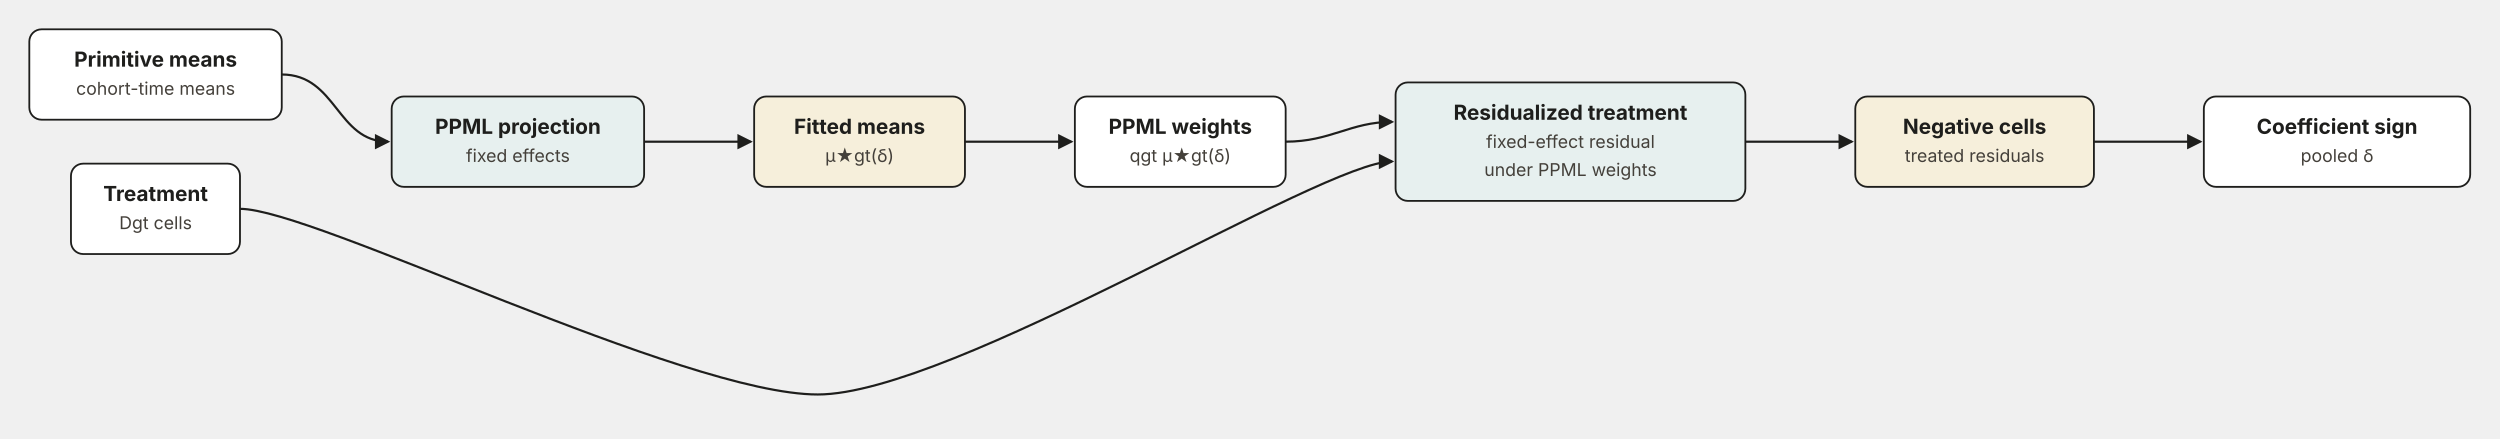
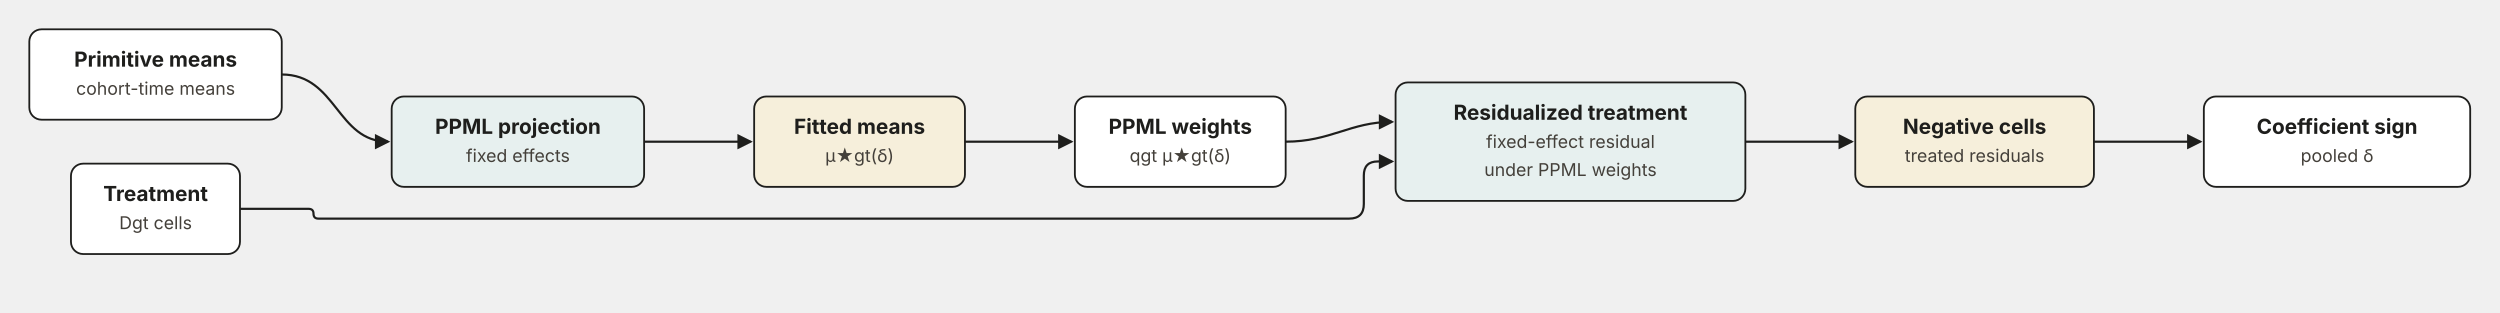
- <svg xmlns="http://www.w3.org/2000/svg" viewBox="0 0 2047 359" role="img">
+ <svg xmlns="http://www.w3.org/2000/svg" viewBox="0 0 2047 256" role="img">
  <defs>
    <marker id="arr" viewBox="0 0 10 10" refX="8.5" refY="5" markerWidth="7" markerHeight="7" orient="auto-start-reverse">
      <path d="M 0 0 L 10 5 L 0 10 z" fill="#1e1e1c" />
    </marker>
  </defs>
  <path d="M 230.7 61 C 275.7 61, 275.7 116, 317.7 116" fill="none" stroke="#1e1e1c" stroke-width="1.8" marker-end="url(#arr)" />
  <path d="M 527.5 116 C 551.5 116, 593.5 116, 614.5 116" fill="none" stroke="#1e1e1c" stroke-width="1.8" marker-end="url(#arr)" />
  <path d="M 790.1 116 C 814.1 116, 856.1 116, 877.1 116" fill="none" stroke="#1e1e1c" stroke-width="1.8" marker-end="url(#arr)" />
-   <path d="M 196.6 171 C 256.6 171, 559.6 323, 669.6 323 C 779.6 323, 1082.7 132.2, 1139.7 132.2" fill="none" stroke="#1e1e1c" stroke-width="1.8" marker-end="url(#arr)" />
+   <path d="M 196.6 171 L 252.7 171 Q 256.7 171, 256.7 175 L 256.7 175 Q 256.7 179, 260.7 179 L 1104.7 179 Q 1116.7 179, 1116.7 167 L 1116.7 143.7 Q 1116.7 132.2, 1128.2 132.2 L 1139.7 132.2" fill="none" stroke="#1e1e1c" stroke-width="1.8" marker-end="url(#arr)" />
  <path d="M 1052.7 116 C 1089.6 116, 1105.8 99.8, 1139.7 99.8" fill="none" stroke="#1e1e1c" stroke-width="1.8" marker-end="url(#arr)" />
  <path d="M 1429.1 116 C 1453.1 116, 1495.1 116, 1516.1 116" fill="none" stroke="#1e1e1c" stroke-width="1.8" marker-end="url(#arr)" />
  <path d="M 1714.5 116 C 1738.5 116, 1780.5 116, 1801.5 116" fill="none" stroke="#1e1e1c" stroke-width="1.8" marker-end="url(#arr)" />
  <rect x="24" y="24" width="206.7" height="74" rx="10" fill="#ffffff" stroke="#1e1e1c" stroke-width="1.5" />
  <text stroke="none" x="127.4" y="54.6" text-anchor="middle" font-family="Inter, Arial, sans-serif" font-size="17" font-weight="700" fill="#1e1e1c">Primitive means</text>
  <text stroke="none" x="127.4" y="77.6" text-anchor="middle" font-family="Inter, Arial, sans-serif" font-size="14.5" fill="#44403a">cohort-time means</text>
  <rect x="320.7" y="79" width="206.7" height="74" rx="10" fill="#e7f0ef" stroke="#1e1e1c" stroke-width="1.5" />
  <text stroke="none" x="424.1" y="109.6" text-anchor="middle" font-family="Inter, Arial, sans-serif" font-size="17" font-weight="700" fill="#1e1e1c">PPML projection</text>
  <text stroke="none" x="424.1" y="132.6" text-anchor="middle" font-family="Inter, Arial, sans-serif" font-size="14.5" fill="#44403a">fixed effects</text>
  <rect x="617.5" y="79" width="172.6" height="74" rx="10" fill="#f6efdb" stroke="#1e1e1c" stroke-width="1.5" />
  <text stroke="none" x="703.8" y="109.6" text-anchor="middle" font-family="Inter, Arial, sans-serif" font-size="17" font-weight="700" fill="#1e1e1c">Fitted means</text>
  <text stroke="none" x="703.8" y="132.6" text-anchor="middle" font-family="Inter, Arial, sans-serif" font-size="14.5" fill="#44403a">μ★gt(δ)</text>
  <rect x="58.1" y="134" width="138.4" height="74" rx="10" fill="#ffffff" stroke="#1e1e1c" stroke-width="1.5" />
  <text stroke="none" x="127.4" y="164.6" text-anchor="middle" font-family="Inter, Arial, sans-serif" font-size="17" font-weight="700" fill="#1e1e1c">Treatment</text>
  <text stroke="none" x="127.4" y="187.6" text-anchor="middle" font-family="Inter, Arial, sans-serif" font-size="14.5" fill="#44403a">Dgt cells</text>
  <rect x="880.1" y="79" width="172.6" height="74" rx="10" fill="#ffffff" stroke="#1e1e1c" stroke-width="1.5" />
  <text stroke="none" x="966.4" y="109.6" text-anchor="middle" font-family="Inter, Arial, sans-serif" font-size="17" font-weight="700" fill="#1e1e1c">PPML weights</text>
  <text stroke="none" x="966.4" y="132.6" text-anchor="middle" font-family="Inter, Arial, sans-serif" font-size="14.5" fill="#44403a">qgt μ★gt(δ)</text>
  <rect x="1142.7" y="67.5" width="286.4" height="97" rx="10" fill="#e7f0ef" stroke="#1e1e1c" stroke-width="1.5" />
  <text stroke="none" x="1285.9" y="98.1" text-anchor="middle" font-family="Inter, Arial, sans-serif" font-size="17" font-weight="700" fill="#1e1e1c">Residualized treatment</text>
  <text stroke="none" x="1285.9" y="121.1" text-anchor="middle" font-family="Inter, Arial, sans-serif" font-size="14.5" fill="#44403a">fixed-effect residual</text>
  <text stroke="none" x="1285.9" y="144.1" text-anchor="middle" font-family="Inter, Arial, sans-serif" font-size="14.5" fill="#44403a">under PPML weights</text>
  <rect x="1519.1" y="79" width="195.4" height="74" rx="10" fill="#f6efdb" stroke="#1e1e1c" stroke-width="1.5" />
  <text stroke="none" x="1616.8" y="109.6" text-anchor="middle" font-family="Inter, Arial, sans-serif" font-size="17" font-weight="700" fill="#1e1e1c">Negative cells</text>
  <text stroke="none" x="1616.8" y="132.6" text-anchor="middle" font-family="Inter, Arial, sans-serif" font-size="14.5" fill="#44403a">treated residuals</text>
  <rect x="1804.5" y="79" width="218.1" height="74" rx="10" fill="#ffffff" stroke="#1e1e1c" stroke-width="1.5" />
  <text stroke="none" x="1913.6" y="109.6" text-anchor="middle" font-family="Inter, Arial, sans-serif" font-size="17" font-weight="700" fill="#1e1e1c">Coefficient sign</text>
  <text stroke="none" x="1913.6" y="132.6" text-anchor="middle" font-family="Inter, Arial, sans-serif" font-size="14.5" fill="#44403a">pooled δ</text>
</svg>
